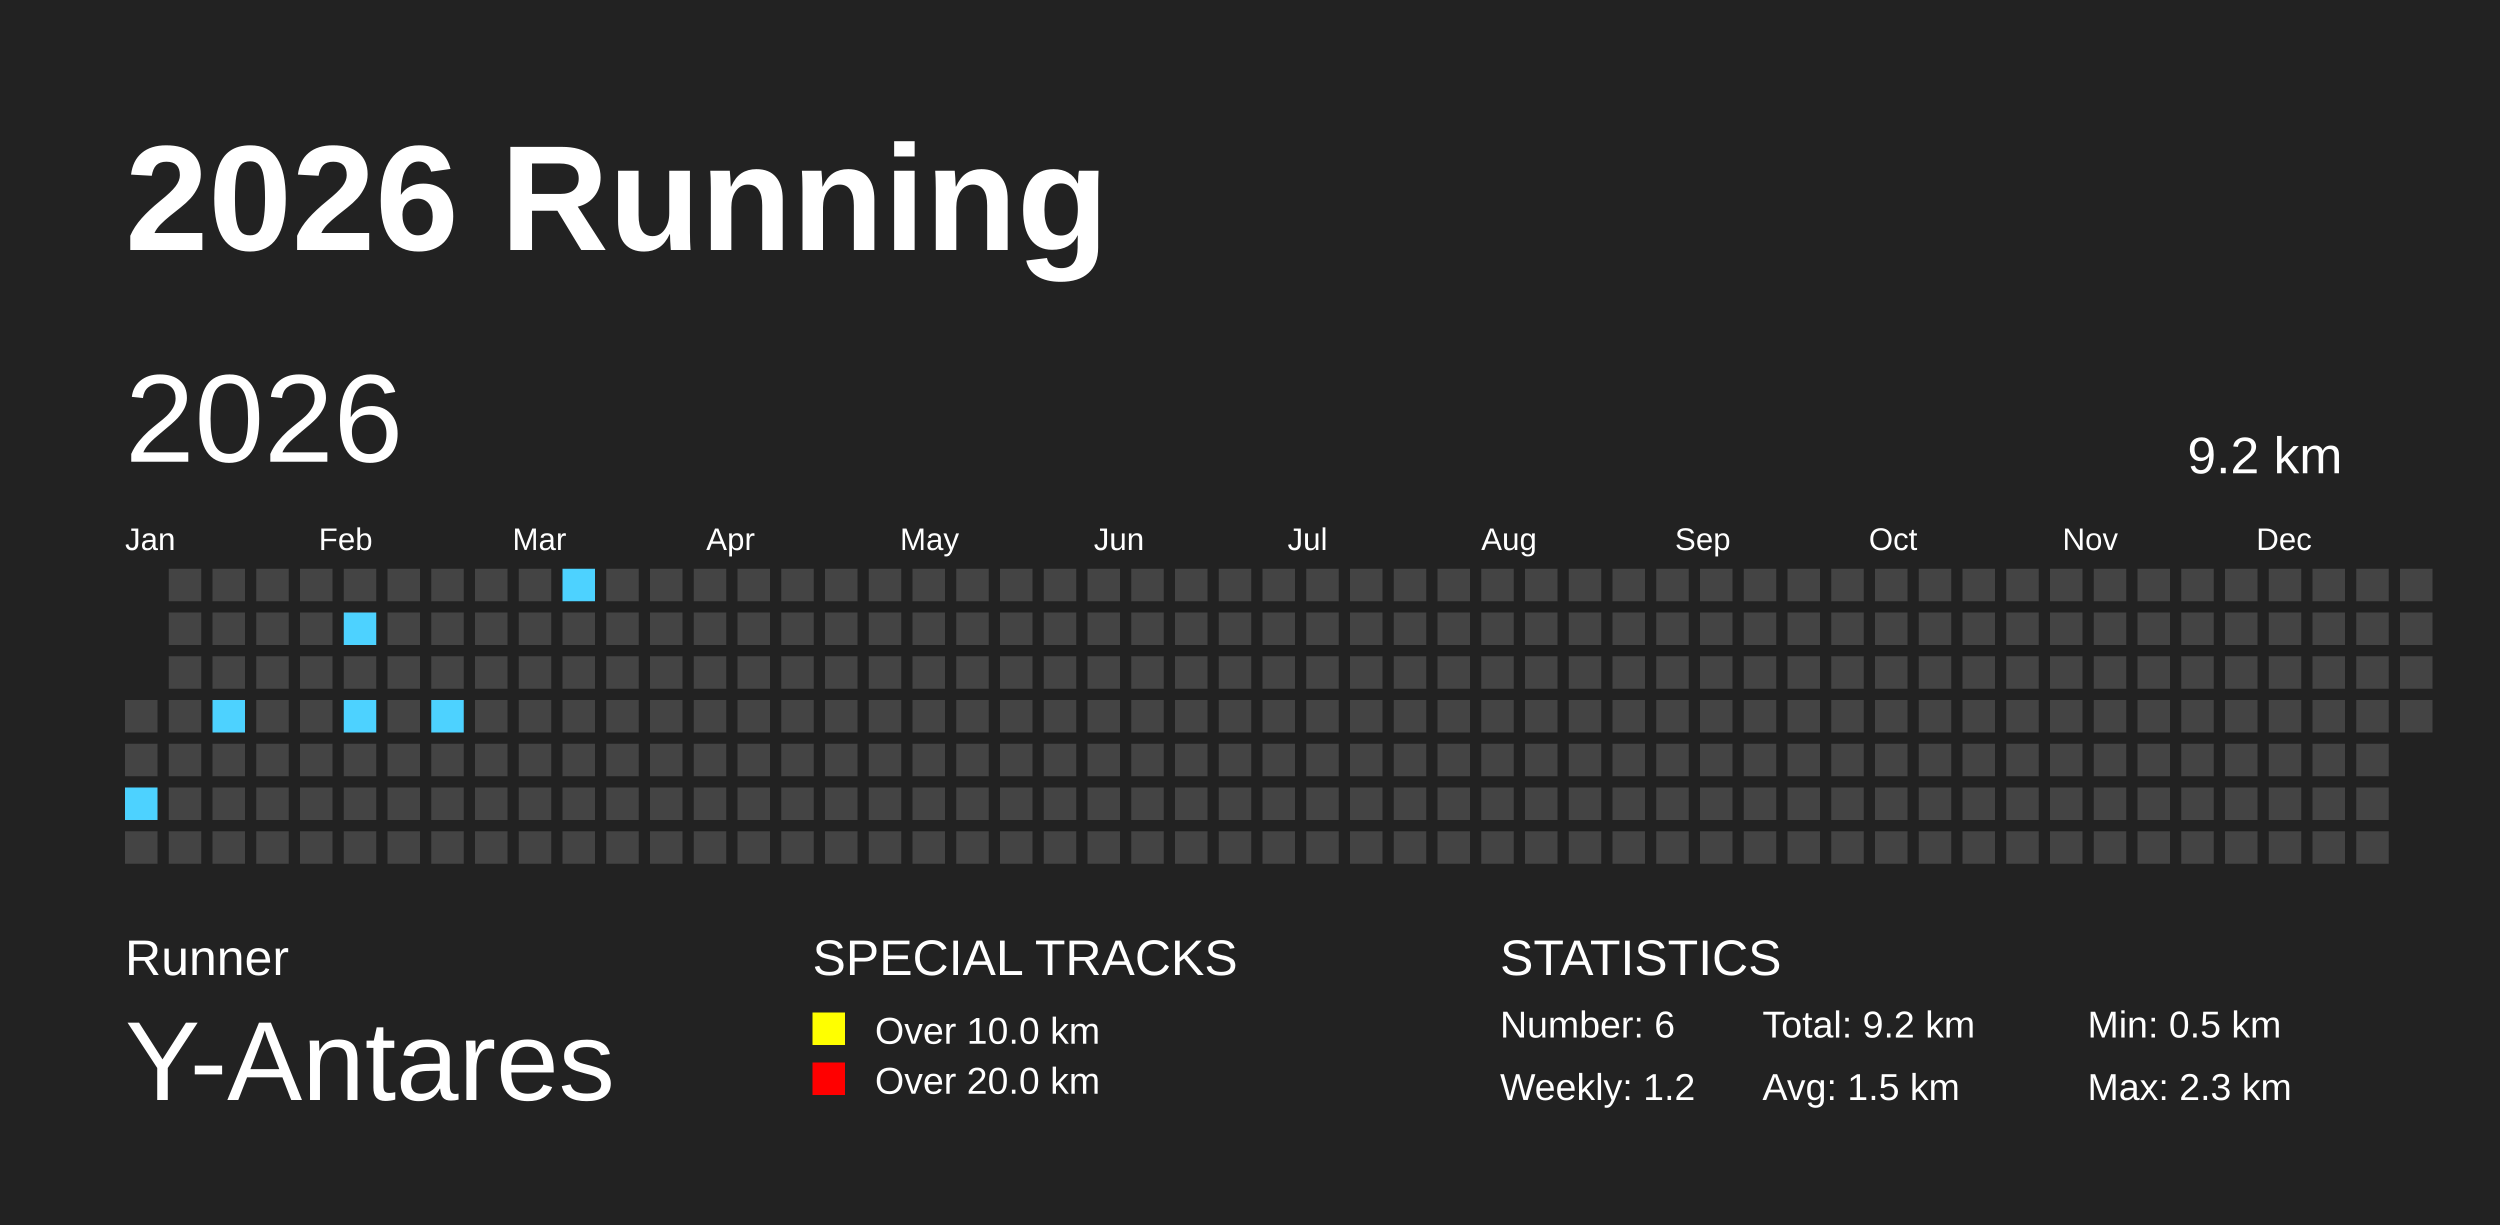
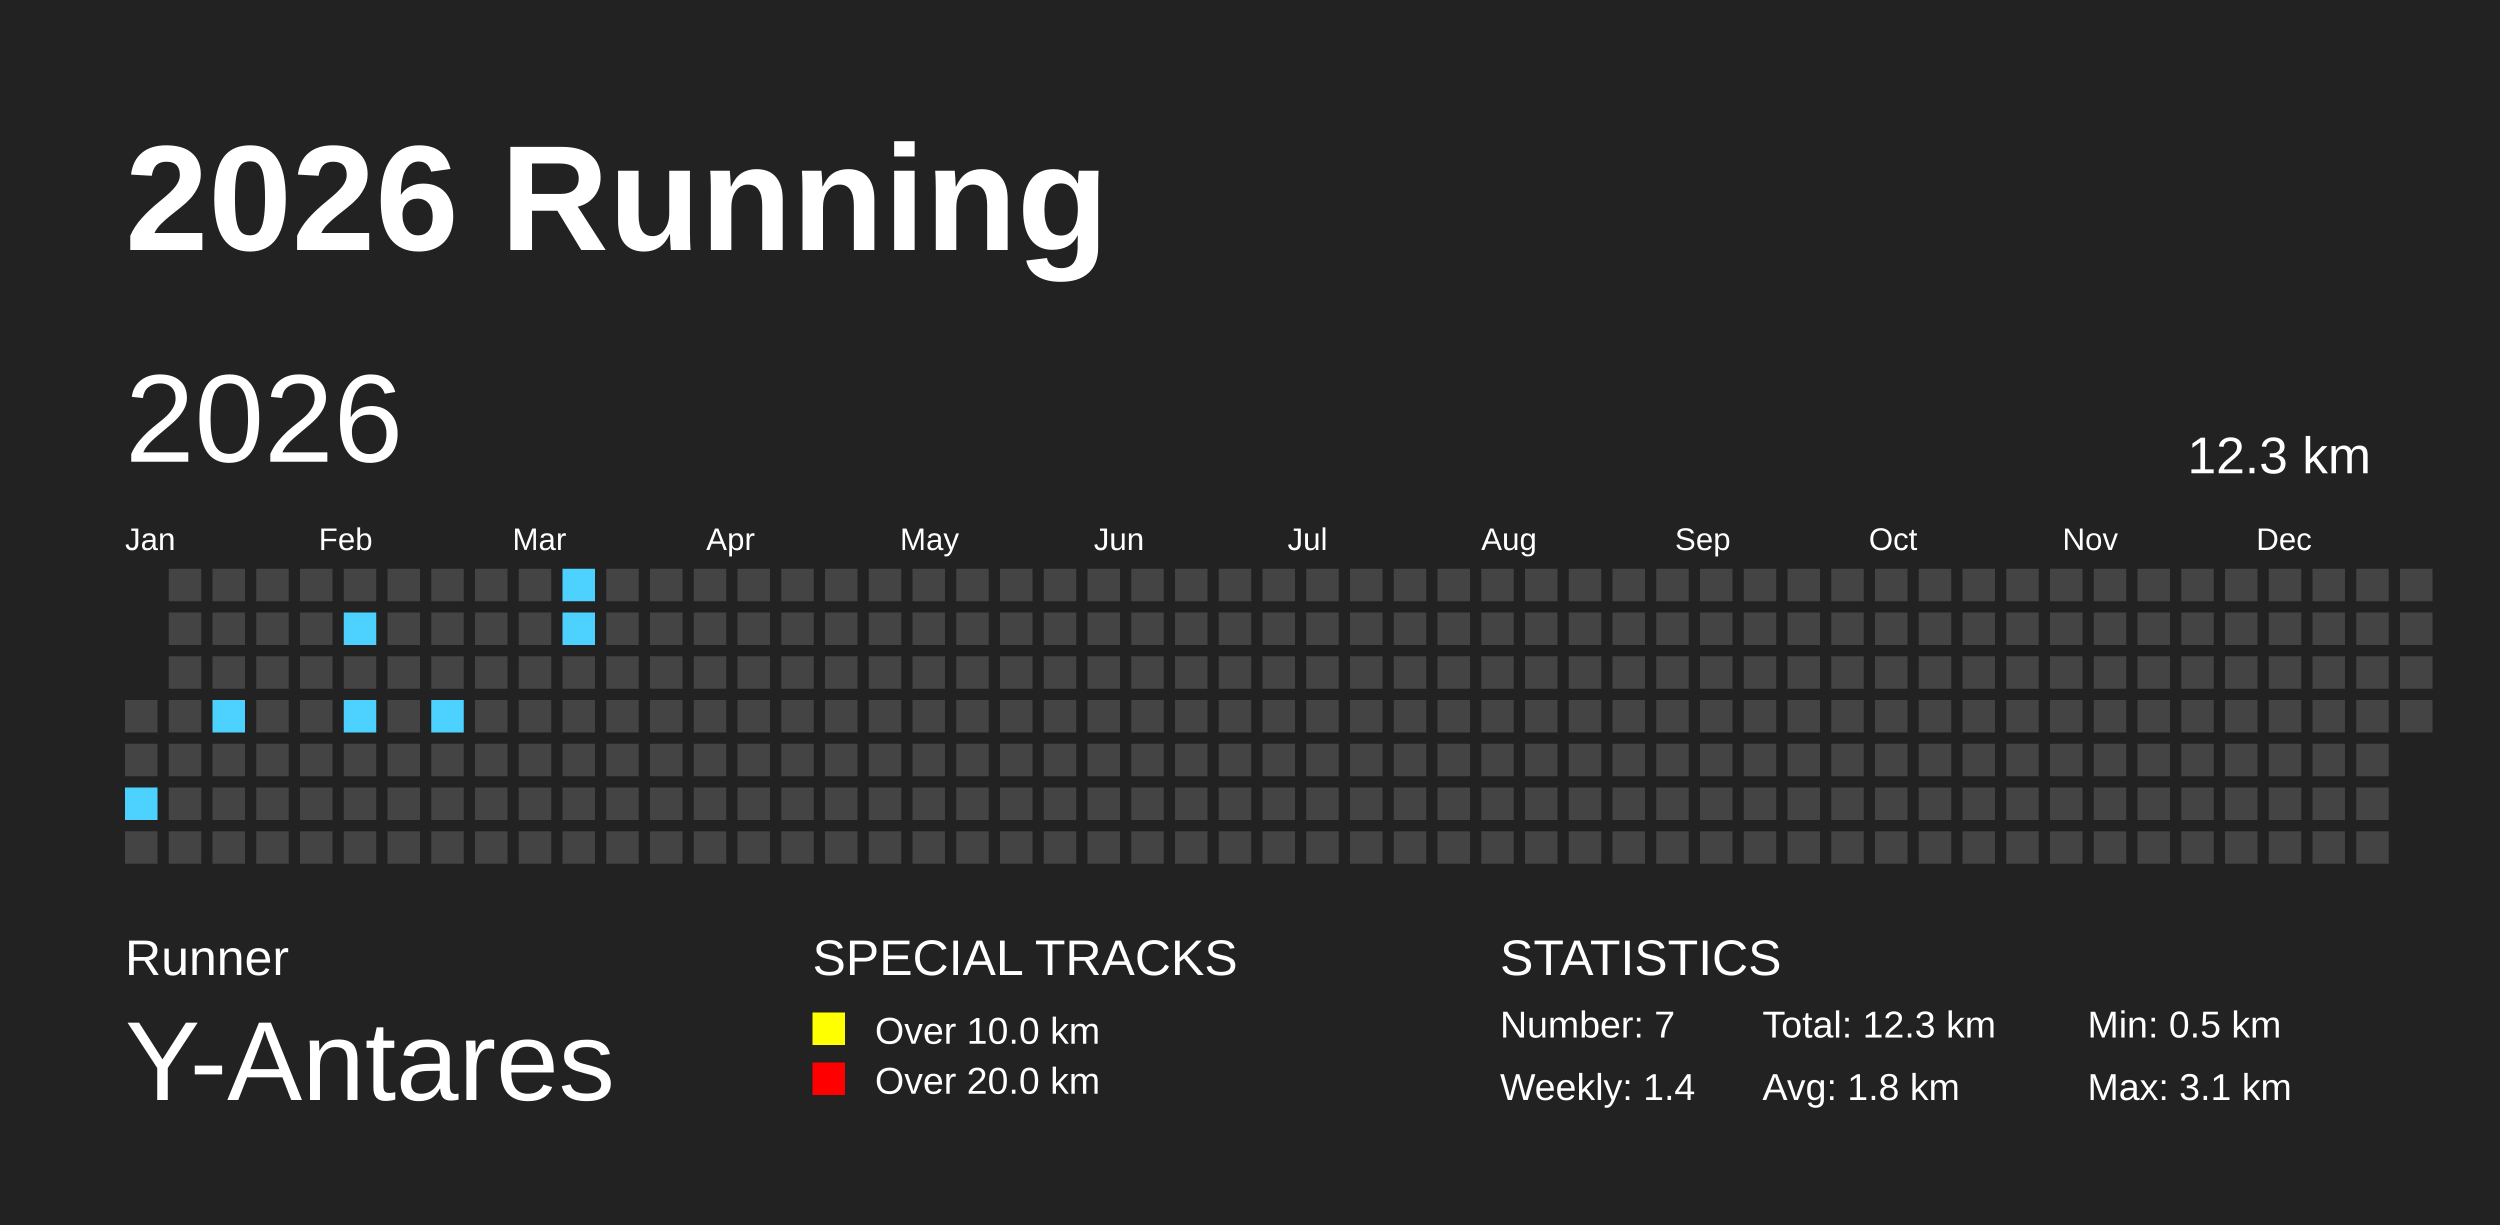
<svg xmlns="http://www.w3.org/2000/svg" baseProfile="full" height="98mm" version="1.1" viewBox="0,0,200,98" width="200mm">
  <defs />
  <rect fill="#222222" height="98" width="200" x="0" y="0" />
  <text fill="#FFFFFF" style="font-size:12px; font-family:Arial; font-weight:bold;" x="10" y="20">2026 Running</text>
  <text fill="#FFFFFF" style="font-size:4px; font-family:Arial" x="10" y="78">Runner</text>
  <text fill="#FFFFFF" style="font-size:9px; font-family:Arial" x="10" y="88">Y-Antares</text>
  <text fill="#FFFFFF" style="font-size:4px; font-family:Arial" x="65" y="78">SPECIAL TRACKS</text>
  <rect fill="yellow" height="2.6" width="2.6" x="65" y="81" />
  <text fill="#FFFFFF" style="font-size:3px; font-family:Arial" x="70" y="83.5">Over 10.0 km</text>
  <rect fill="red" height="2.6" width="2.6" x="65" y="85" />
  <text fill="#FFFFFF" style="font-size:3px; font-family:Arial" x="70" y="87.5">Over 20.0 km</text>
  <text fill="#FFFFFF" style="font-size:4px; font-family:Arial" x="120" y="78">STATISTICS</text>
-   <text fill="#FFFFFF" style="font-size:3px; font-family:Arial" x="120" y="83">Number: 6</text>
-   <text fill="#FFFFFF" style="font-size:3px; font-family:Arial" x="120" y="88">Weekly: 1.2</text>
-   <text fill="#FFFFFF" style="font-size:3px; font-family:Arial" x="141" y="83">Total: 9.2 km</text>
-   <text fill="#FFFFFF" style="font-size:3px; font-family:Arial" x="141" y="88">Avg: 1.5 km</text>
+   <text fill="#FFFFFF" style="font-size:3px; font-family:Arial" x="120" y="83">Number: 7</text>
+   <text fill="#FFFFFF" style="font-size:3px; font-family:Arial" x="120" y="88">Weekly: 1.4</text>
+   <text fill="#FFFFFF" style="font-size:3px; font-family:Arial" x="141" y="83">Total: 12.3 km</text>
+   <text fill="#FFFFFF" style="font-size:3px; font-family:Arial" x="141" y="88">Avg: 1.8 km</text>
  <text fill="#FFFFFF" style="font-size:3px; font-family:Arial" x="167" y="83">Min: 0.5 km</text>
-   <text fill="#FFFFFF" style="font-size:3px; font-family:Arial" x="167" y="88">Max: 2.3 km</text>
+   <text fill="#FFFFFF" style="font-size:3px; font-family:Arial" x="167" y="88">Max: 3.1 km</text>
  <text dominant-baseline="hanging" fill="#FFFFFF" style="font-size:10.0px; font-family:Arial;" x="10" y="30">2026</text>
-   <text dominant-baseline="hanging" fill="#FFFFFF" style="font-size:4.125px; font-family:Arial;" x="175" y="35">9.2 km</text>
+   <text dominant-baseline="hanging" fill="#FFFFFF" style="font-size:4.125px; font-family:Arial;" x="175" y="35">12.3 km</text>
  <text fill="#FFFFFF" style="font-size:2.5px; font-family:Arial" x="10.0" y="44">Jan</text>
  <text fill="#FFFFFF" style="font-size:2.5px; font-family:Arial" x="25.5" y="44">Feb</text>
  <text fill="#FFFFFF" style="font-size:2.5px; font-family:Arial" x="41.0" y="44">Mar</text>
  <text fill="#FFFFFF" style="font-size:2.5px; font-family:Arial" x="56.5" y="44">Apr</text>
  <text fill="#FFFFFF" style="font-size:2.5px; font-family:Arial" x="72.0" y="44">May</text>
  <text fill="#FFFFFF" style="font-size:2.5px; font-family:Arial" x="87.5" y="44">Jun</text>
  <text fill="#FFFFFF" style="font-size:2.5px; font-family:Arial" x="103.0" y="44">Jul</text>
  <text fill="#FFFFFF" style="font-size:2.5px; font-family:Arial" x="118.5" y="44">Aug</text>
  <text fill="#FFFFFF" style="font-size:2.5px; font-family:Arial" x="134.0" y="44">Sep</text>
  <text fill="#FFFFFF" style="font-size:2.5px; font-family:Arial" x="149.5" y="44">Oct</text>
  <text fill="#FFFFFF" style="font-size:2.5px; font-family:Arial" x="165.0" y="44">Nov</text>
  <text fill="#FFFFFF" style="font-size:2.5px; font-family:Arial" x="180.5" y="44">Dec</text>
  <rect fill="#444444" height="2.6" width="2.6" x="10.0" y="56.0" />
  <rect fill="#444444" height="2.6" width="2.6" x="10.0" y="59.5" />
  <rect fill="#4DD2FF" height="2.6" width="2.6" x="10.0" y="63.0" />
  <rect fill="#444444" height="2.6" width="2.6" x="10.0" y="66.5" />
  <rect fill="#444444" height="2.6" width="2.6" x="13.5" y="45.5" />
  <rect fill="#444444" height="2.6" width="2.6" x="13.5" y="49.0" />
  <rect fill="#444444" height="2.6" width="2.6" x="13.5" y="52.5" />
  <rect fill="#444444" height="2.6" width="2.6" x="13.5" y="56.0" />
  <rect fill="#444444" height="2.6" width="2.6" x="13.5" y="59.5" />
  <rect fill="#444444" height="2.6" width="2.6" x="13.5" y="63.0" />
  <rect fill="#444444" height="2.6" width="2.6" x="13.5" y="66.5" />
  <rect fill="#444444" height="2.6" width="2.6" x="17.0" y="45.5" />
  <rect fill="#444444" height="2.6" width="2.6" x="17.0" y="49.0" />
  <rect fill="#444444" height="2.6" width="2.6" x="17.0" y="52.5" />
  <rect fill="#4DD2FF" height="2.6" width="2.6" x="17.0" y="56.0" />
  <rect fill="#444444" height="2.6" width="2.6" x="17.0" y="59.5" />
  <rect fill="#444444" height="2.6" width="2.6" x="17.0" y="63.0" />
  <rect fill="#444444" height="2.6" width="2.6" x="17.0" y="66.5" />
  <rect fill="#444444" height="2.6" width="2.6" x="20.5" y="45.5" />
  <rect fill="#444444" height="2.6" width="2.6" x="20.5" y="49.0" />
  <rect fill="#444444" height="2.6" width="2.6" x="20.5" y="52.5" />
  <rect fill="#444444" height="2.6" width="2.6" x="20.5" y="56.0" />
  <rect fill="#444444" height="2.6" width="2.6" x="20.5" y="59.5" />
  <rect fill="#444444" height="2.6" width="2.6" x="20.5" y="63.0" />
  <rect fill="#444444" height="2.6" width="2.6" x="20.5" y="66.5" />
  <rect fill="#444444" height="2.6" width="2.6" x="24.0" y="45.5" />
  <rect fill="#444444" height="2.6" width="2.6" x="24.0" y="49.0" />
  <rect fill="#444444" height="2.6" width="2.6" x="24.0" y="52.5" />
  <rect fill="#444444" height="2.6" width="2.6" x="24.0" y="56.0" />
  <rect fill="#444444" height="2.6" width="2.6" x="24.0" y="59.5" />
  <rect fill="#444444" height="2.6" width="2.6" x="24.0" y="63.0" />
  <rect fill="#444444" height="2.6" width="2.6" x="24.0" y="66.5" />
  <rect fill="#444444" height="2.6" width="2.6" x="27.5" y="45.5" />
  <rect fill="#4DD2FF" height="2.6" width="2.6" x="27.5" y="49.0" />
  <rect fill="#444444" height="2.6" width="2.6" x="27.5" y="52.5" />
  <rect fill="#4DD2FF" height="2.6" width="2.6" x="27.5" y="56.0" />
  <rect fill="#444444" height="2.6" width="2.6" x="27.5" y="59.5" />
  <rect fill="#444444" height="2.6" width="2.6" x="27.5" y="63.0" />
  <rect fill="#444444" height="2.6" width="2.6" x="27.5" y="66.5" />
  <rect fill="#444444" height="2.6" width="2.6" x="31.0" y="45.5" />
  <rect fill="#444444" height="2.6" width="2.6" x="31.0" y="49.0" />
  <rect fill="#444444" height="2.6" width="2.6" x="31.0" y="52.5" />
  <rect fill="#444444" height="2.6" width="2.6" x="31.0" y="56.0" />
  <rect fill="#444444" height="2.6" width="2.6" x="31.0" y="59.5" />
  <rect fill="#444444" height="2.6" width="2.6" x="31.0" y="63.0" />
  <rect fill="#444444" height="2.6" width="2.6" x="31.0" y="66.5" />
  <rect fill="#444444" height="2.6" width="2.6" x="34.5" y="45.5" />
  <rect fill="#444444" height="2.6" width="2.6" x="34.5" y="49.0" />
  <rect fill="#444444" height="2.6" width="2.6" x="34.5" y="52.5" />
  <rect fill="#4DD2FF" height="2.6" width="2.6" x="34.5" y="56.0" />
  <rect fill="#444444" height="2.6" width="2.6" x="34.5" y="59.5" />
  <rect fill="#444444" height="2.6" width="2.6" x="34.5" y="63.0" />
  <rect fill="#444444" height="2.6" width="2.6" x="34.5" y="66.5" />
  <rect fill="#444444" height="2.6" width="2.6" x="38.0" y="45.5" />
  <rect fill="#444444" height="2.6" width="2.6" x="38.0" y="49.0" />
  <rect fill="#444444" height="2.6" width="2.6" x="38.0" y="52.5" />
  <rect fill="#444444" height="2.6" width="2.6" x="38.0" y="56.0" />
  <rect fill="#444444" height="2.6" width="2.6" x="38.0" y="59.5" />
  <rect fill="#444444" height="2.6" width="2.6" x="38.0" y="63.0" />
  <rect fill="#444444" height="2.6" width="2.6" x="38.0" y="66.5" />
  <rect fill="#444444" height="2.6" width="2.6" x="41.5" y="45.5" />
  <rect fill="#444444" height="2.6" width="2.6" x="41.5" y="49.0" />
  <rect fill="#444444" height="2.6" width="2.6" x="41.5" y="52.5" />
  <rect fill="#444444" height="2.6" width="2.6" x="41.5" y="56.0" />
  <rect fill="#444444" height="2.6" width="2.6" x="41.5" y="59.5" />
  <rect fill="#444444" height="2.6" width="2.6" x="41.5" y="63.0" />
  <rect fill="#444444" height="2.6" width="2.6" x="41.5" y="66.5" />
  <rect fill="#4DD2FF" height="2.6" width="2.6" x="45.0" y="45.5" />
-   <rect fill="#444444" height="2.6" width="2.6" x="45.0" y="49.0" />
+   <rect fill="#4DD2FF" height="2.6" width="2.6" x="45.0" y="49.0" />
  <rect fill="#444444" height="2.6" width="2.6" x="45.0" y="52.5" />
  <rect fill="#444444" height="2.6" width="2.6" x="45.0" y="56.0" />
  <rect fill="#444444" height="2.6" width="2.6" x="45.0" y="59.5" />
  <rect fill="#444444" height="2.6" width="2.6" x="45.0" y="63.0" />
  <rect fill="#444444" height="2.6" width="2.6" x="45.0" y="66.5" />
  <rect fill="#444444" height="2.6" width="2.6" x="48.5" y="45.5" />
  <rect fill="#444444" height="2.6" width="2.6" x="48.5" y="49.0" />
  <rect fill="#444444" height="2.6" width="2.6" x="48.5" y="52.5" />
  <rect fill="#444444" height="2.6" width="2.6" x="48.5" y="56.0" />
  <rect fill="#444444" height="2.6" width="2.6" x="48.5" y="59.5" />
  <rect fill="#444444" height="2.6" width="2.6" x="48.5" y="63.0" />
  <rect fill="#444444" height="2.6" width="2.6" x="48.5" y="66.5" />
  <rect fill="#444444" height="2.6" width="2.6" x="52.0" y="45.5" />
  <rect fill="#444444" height="2.6" width="2.6" x="52.0" y="49.0" />
  <rect fill="#444444" height="2.6" width="2.6" x="52.0" y="52.5" />
  <rect fill="#444444" height="2.6" width="2.6" x="52.0" y="56.0" />
  <rect fill="#444444" height="2.6" width="2.6" x="52.0" y="59.5" />
  <rect fill="#444444" height="2.6" width="2.6" x="52.0" y="63.0" />
  <rect fill="#444444" height="2.6" width="2.6" x="52.0" y="66.5" />
  <rect fill="#444444" height="2.6" width="2.6" x="55.5" y="45.5" />
  <rect fill="#444444" height="2.6" width="2.6" x="55.5" y="49.0" />
  <rect fill="#444444" height="2.6" width="2.6" x="55.5" y="52.5" />
  <rect fill="#444444" height="2.6" width="2.6" x="55.5" y="56.0" />
  <rect fill="#444444" height="2.6" width="2.6" x="55.5" y="59.5" />
  <rect fill="#444444" height="2.6" width="2.6" x="55.5" y="63.0" />
  <rect fill="#444444" height="2.6" width="2.6" x="55.5" y="66.5" />
  <rect fill="#444444" height="2.6" width="2.6" x="59.0" y="45.5" />
  <rect fill="#444444" height="2.6" width="2.6" x="59.0" y="49.0" />
  <rect fill="#444444" height="2.6" width="2.6" x="59.0" y="52.5" />
  <rect fill="#444444" height="2.6" width="2.6" x="59.0" y="56.0" />
  <rect fill="#444444" height="2.6" width="2.6" x="59.0" y="59.5" />
  <rect fill="#444444" height="2.6" width="2.6" x="59.0" y="63.0" />
  <rect fill="#444444" height="2.6" width="2.6" x="59.0" y="66.5" />
  <rect fill="#444444" height="2.6" width="2.6" x="62.5" y="45.5" />
  <rect fill="#444444" height="2.6" width="2.6" x="62.5" y="49.0" />
  <rect fill="#444444" height="2.6" width="2.6" x="62.5" y="52.5" />
  <rect fill="#444444" height="2.6" width="2.6" x="62.5" y="56.0" />
  <rect fill="#444444" height="2.6" width="2.6" x="62.5" y="59.5" />
  <rect fill="#444444" height="2.6" width="2.6" x="62.5" y="63.0" />
  <rect fill="#444444" height="2.6" width="2.6" x="62.5" y="66.5" />
  <rect fill="#444444" height="2.6" width="2.6" x="66.0" y="45.5" />
  <rect fill="#444444" height="2.6" width="2.6" x="66.0" y="49.0" />
  <rect fill="#444444" height="2.6" width="2.6" x="66.0" y="52.5" />
  <rect fill="#444444" height="2.6" width="2.6" x="66.0" y="56.0" />
  <rect fill="#444444" height="2.6" width="2.6" x="66.0" y="59.5" />
  <rect fill="#444444" height="2.6" width="2.6" x="66.0" y="63.0" />
  <rect fill="#444444" height="2.6" width="2.6" x="66.0" y="66.5" />
  <rect fill="#444444" height="2.6" width="2.6" x="69.5" y="45.5" />
  <rect fill="#444444" height="2.6" width="2.6" x="69.5" y="49.0" />
  <rect fill="#444444" height="2.6" width="2.6" x="69.5" y="52.5" />
  <rect fill="#444444" height="2.6" width="2.6" x="69.5" y="56.0" />
  <rect fill="#444444" height="2.6" width="2.6" x="69.5" y="59.5" />
  <rect fill="#444444" height="2.6" width="2.6" x="69.5" y="63.0" />
  <rect fill="#444444" height="2.6" width="2.6" x="69.5" y="66.5" />
  <rect fill="#444444" height="2.6" width="2.6" x="73.0" y="45.5" />
  <rect fill="#444444" height="2.6" width="2.6" x="73.0" y="49.0" />
  <rect fill="#444444" height="2.6" width="2.6" x="73.0" y="52.5" />
  <rect fill="#444444" height="2.6" width="2.6" x="73.0" y="56.0" />
  <rect fill="#444444" height="2.6" width="2.6" x="73.0" y="59.5" />
  <rect fill="#444444" height="2.6" width="2.6" x="73.0" y="63.0" />
  <rect fill="#444444" height="2.6" width="2.6" x="73.0" y="66.5" />
  <rect fill="#444444" height="2.6" width="2.6" x="76.5" y="45.5" />
  <rect fill="#444444" height="2.6" width="2.6" x="76.5" y="49.0" />
  <rect fill="#444444" height="2.6" width="2.6" x="76.5" y="52.5" />
  <rect fill="#444444" height="2.6" width="2.6" x="76.5" y="56.0" />
  <rect fill="#444444" height="2.6" width="2.6" x="76.5" y="59.5" />
  <rect fill="#444444" height="2.6" width="2.6" x="76.5" y="63.0" />
  <rect fill="#444444" height="2.6" width="2.6" x="76.5" y="66.5" />
  <rect fill="#444444" height="2.6" width="2.6" x="80.0" y="45.5" />
  <rect fill="#444444" height="2.6" width="2.6" x="80.0" y="49.0" />
  <rect fill="#444444" height="2.6" width="2.6" x="80.0" y="52.5" />
  <rect fill="#444444" height="2.6" width="2.6" x="80.0" y="56.0" />
  <rect fill="#444444" height="2.6" width="2.6" x="80.0" y="59.5" />
  <rect fill="#444444" height="2.6" width="2.6" x="80.0" y="63.0" />
  <rect fill="#444444" height="2.6" width="2.6" x="80.0" y="66.5" />
  <rect fill="#444444" height="2.6" width="2.6" x="83.5" y="45.5" />
  <rect fill="#444444" height="2.6" width="2.6" x="83.5" y="49.0" />
  <rect fill="#444444" height="2.6" width="2.6" x="83.5" y="52.5" />
  <rect fill="#444444" height="2.6" width="2.6" x="83.5" y="56.0" />
  <rect fill="#444444" height="2.6" width="2.6" x="83.5" y="59.5" />
  <rect fill="#444444" height="2.6" width="2.6" x="83.5" y="63.0" />
  <rect fill="#444444" height="2.6" width="2.6" x="83.5" y="66.5" />
  <rect fill="#444444" height="2.6" width="2.6" x="87.0" y="45.5" />
  <rect fill="#444444" height="2.6" width="2.6" x="87.0" y="49.0" />
  <rect fill="#444444" height="2.6" width="2.6" x="87.0" y="52.5" />
  <rect fill="#444444" height="2.6" width="2.6" x="87.0" y="56.0" />
  <rect fill="#444444" height="2.6" width="2.6" x="87.0" y="59.5" />
  <rect fill="#444444" height="2.6" width="2.6" x="87.0" y="63.0" />
  <rect fill="#444444" height="2.6" width="2.6" x="87.0" y="66.5" />
  <rect fill="#444444" height="2.6" width="2.6" x="90.5" y="45.5" />
  <rect fill="#444444" height="2.6" width="2.6" x="90.5" y="49.0" />
  <rect fill="#444444" height="2.6" width="2.6" x="90.5" y="52.5" />
  <rect fill="#444444" height="2.6" width="2.6" x="90.5" y="56.0" />
  <rect fill="#444444" height="2.6" width="2.6" x="90.5" y="59.5" />
  <rect fill="#444444" height="2.6" width="2.6" x="90.5" y="63.0" />
  <rect fill="#444444" height="2.6" width="2.6" x="90.5" y="66.5" />
  <rect fill="#444444" height="2.6" width="2.6" x="94.0" y="45.5" />
  <rect fill="#444444" height="2.6" width="2.6" x="94.0" y="49.0" />
  <rect fill="#444444" height="2.6" width="2.6" x="94.0" y="52.5" />
  <rect fill="#444444" height="2.6" width="2.6" x="94.0" y="56.0" />
  <rect fill="#444444" height="2.6" width="2.6" x="94.0" y="59.5" />
  <rect fill="#444444" height="2.6" width="2.6" x="94.0" y="63.0" />
  <rect fill="#444444" height="2.6" width="2.6" x="94.0" y="66.5" />
  <rect fill="#444444" height="2.6" width="2.6" x="97.5" y="45.5" />
  <rect fill="#444444" height="2.6" width="2.6" x="97.5" y="49.0" />
  <rect fill="#444444" height="2.6" width="2.6" x="97.5" y="52.5" />
  <rect fill="#444444" height="2.6" width="2.6" x="97.5" y="56.0" />
  <rect fill="#444444" height="2.6" width="2.6" x="97.5" y="59.5" />
  <rect fill="#444444" height="2.6" width="2.6" x="97.5" y="63.0" />
  <rect fill="#444444" height="2.6" width="2.6" x="97.5" y="66.5" />
  <rect fill="#444444" height="2.6" width="2.6" x="101.0" y="45.5" />
  <rect fill="#444444" height="2.6" width="2.6" x="101.0" y="49.0" />
  <rect fill="#444444" height="2.6" width="2.6" x="101.0" y="52.5" />
  <rect fill="#444444" height="2.6" width="2.6" x="101.0" y="56.0" />
  <rect fill="#444444" height="2.6" width="2.6" x="101.0" y="59.5" />
  <rect fill="#444444" height="2.6" width="2.6" x="101.0" y="63.0" />
  <rect fill="#444444" height="2.6" width="2.6" x="101.0" y="66.5" />
  <rect fill="#444444" height="2.6" width="2.6" x="104.5" y="45.5" />
  <rect fill="#444444" height="2.6" width="2.6" x="104.5" y="49.0" />
  <rect fill="#444444" height="2.6" width="2.6" x="104.5" y="52.5" />
  <rect fill="#444444" height="2.6" width="2.6" x="104.5" y="56.0" />
  <rect fill="#444444" height="2.6" width="2.6" x="104.5" y="59.5" />
  <rect fill="#444444" height="2.6" width="2.6" x="104.5" y="63.0" />
  <rect fill="#444444" height="2.6" width="2.6" x="104.5" y="66.5" />
  <rect fill="#444444" height="2.6" width="2.6" x="108.0" y="45.5" />
  <rect fill="#444444" height="2.6" width="2.6" x="108.0" y="49.0" />
  <rect fill="#444444" height="2.6" width="2.6" x="108.0" y="52.5" />
  <rect fill="#444444" height="2.6" width="2.6" x="108.0" y="56.0" />
  <rect fill="#444444" height="2.6" width="2.6" x="108.0" y="59.5" />
  <rect fill="#444444" height="2.6" width="2.6" x="108.0" y="63.0" />
  <rect fill="#444444" height="2.6" width="2.6" x="108.0" y="66.5" />
  <rect fill="#444444" height="2.6" width="2.6" x="111.5" y="45.5" />
  <rect fill="#444444" height="2.6" width="2.6" x="111.5" y="49.0" />
  <rect fill="#444444" height="2.6" width="2.6" x="111.5" y="52.5" />
  <rect fill="#444444" height="2.6" width="2.6" x="111.5" y="56.0" />
  <rect fill="#444444" height="2.6" width="2.6" x="111.5" y="59.5" />
  <rect fill="#444444" height="2.6" width="2.6" x="111.5" y="63.0" />
  <rect fill="#444444" height="2.6" width="2.6" x="111.5" y="66.5" />
  <rect fill="#444444" height="2.6" width="2.6" x="115.0" y="45.5" />
  <rect fill="#444444" height="2.6" width="2.6" x="115.0" y="49.0" />
  <rect fill="#444444" height="2.6" width="2.6" x="115.0" y="52.5" />
  <rect fill="#444444" height="2.6" width="2.6" x="115.0" y="56.0" />
  <rect fill="#444444" height="2.6" width="2.6" x="115.0" y="59.5" />
  <rect fill="#444444" height="2.6" width="2.6" x="115.0" y="63.0" />
  <rect fill="#444444" height="2.6" width="2.6" x="115.0" y="66.5" />
  <rect fill="#444444" height="2.6" width="2.6" x="118.5" y="45.5" />
  <rect fill="#444444" height="2.6" width="2.6" x="118.5" y="49.0" />
  <rect fill="#444444" height="2.6" width="2.6" x="118.5" y="52.5" />
  <rect fill="#444444" height="2.6" width="2.6" x="118.5" y="56.0" />
  <rect fill="#444444" height="2.6" width="2.6" x="118.5" y="59.5" />
  <rect fill="#444444" height="2.6" width="2.6" x="118.5" y="63.0" />
  <rect fill="#444444" height="2.6" width="2.6" x="118.5" y="66.5" />
  <rect fill="#444444" height="2.6" width="2.6" x="122.0" y="45.5" />
  <rect fill="#444444" height="2.6" width="2.6" x="122.0" y="49.0" />
  <rect fill="#444444" height="2.6" width="2.6" x="122.0" y="52.5" />
  <rect fill="#444444" height="2.6" width="2.6" x="122.0" y="56.0" />
  <rect fill="#444444" height="2.6" width="2.6" x="122.0" y="59.5" />
  <rect fill="#444444" height="2.6" width="2.6" x="122.0" y="63.0" />
  <rect fill="#444444" height="2.6" width="2.6" x="122.0" y="66.5" />
  <rect fill="#444444" height="2.6" width="2.6" x="125.5" y="45.5" />
  <rect fill="#444444" height="2.6" width="2.6" x="125.5" y="49.0" />
  <rect fill="#444444" height="2.6" width="2.6" x="125.5" y="52.5" />
  <rect fill="#444444" height="2.6" width="2.6" x="125.5" y="56.0" />
  <rect fill="#444444" height="2.6" width="2.6" x="125.5" y="59.5" />
  <rect fill="#444444" height="2.6" width="2.6" x="125.5" y="63.0" />
  <rect fill="#444444" height="2.6" width="2.6" x="125.5" y="66.5" />
  <rect fill="#444444" height="2.6" width="2.6" x="129.0" y="45.5" />
  <rect fill="#444444" height="2.6" width="2.6" x="129.0" y="49.0" />
  <rect fill="#444444" height="2.6" width="2.6" x="129.0" y="52.5" />
  <rect fill="#444444" height="2.6" width="2.6" x="129.0" y="56.0" />
  <rect fill="#444444" height="2.6" width="2.6" x="129.0" y="59.5" />
  <rect fill="#444444" height="2.6" width="2.6" x="129.0" y="63.0" />
  <rect fill="#444444" height="2.6" width="2.6" x="129.0" y="66.5" />
  <rect fill="#444444" height="2.6" width="2.6" x="132.5" y="45.5" />
  <rect fill="#444444" height="2.6" width="2.6" x="132.5" y="49.0" />
  <rect fill="#444444" height="2.6" width="2.6" x="132.5" y="52.5" />
  <rect fill="#444444" height="2.6" width="2.6" x="132.5" y="56.0" />
  <rect fill="#444444" height="2.6" width="2.6" x="132.5" y="59.5" />
  <rect fill="#444444" height="2.6" width="2.6" x="132.5" y="63.0" />
  <rect fill="#444444" height="2.6" width="2.6" x="132.5" y="66.5" />
  <rect fill="#444444" height="2.6" width="2.6" x="136.0" y="45.5" />
  <rect fill="#444444" height="2.6" width="2.6" x="136.0" y="49.0" />
  <rect fill="#444444" height="2.6" width="2.6" x="136.0" y="52.5" />
  <rect fill="#444444" height="2.6" width="2.6" x="136.0" y="56.0" />
  <rect fill="#444444" height="2.6" width="2.6" x="136.0" y="59.5" />
  <rect fill="#444444" height="2.6" width="2.6" x="136.0" y="63.0" />
  <rect fill="#444444" height="2.6" width="2.6" x="136.0" y="66.5" />
  <rect fill="#444444" height="2.6" width="2.6" x="139.5" y="45.5" />
  <rect fill="#444444" height="2.6" width="2.6" x="139.5" y="49.0" />
  <rect fill="#444444" height="2.6" width="2.6" x="139.5" y="52.5" />
  <rect fill="#444444" height="2.6" width="2.6" x="139.5" y="56.0" />
  <rect fill="#444444" height="2.6" width="2.6" x="139.5" y="59.5" />
  <rect fill="#444444" height="2.6" width="2.6" x="139.5" y="63.0" />
  <rect fill="#444444" height="2.6" width="2.6" x="139.5" y="66.5" />
  <rect fill="#444444" height="2.6" width="2.6" x="143.0" y="45.5" />
  <rect fill="#444444" height="2.6" width="2.6" x="143.0" y="49.0" />
  <rect fill="#444444" height="2.6" width="2.6" x="143.0" y="52.5" />
  <rect fill="#444444" height="2.6" width="2.6" x="143.0" y="56.0" />
  <rect fill="#444444" height="2.6" width="2.6" x="143.0" y="59.5" />
  <rect fill="#444444" height="2.6" width="2.6" x="143.0" y="63.0" />
  <rect fill="#444444" height="2.6" width="2.6" x="143.0" y="66.5" />
  <rect fill="#444444" height="2.6" width="2.6" x="146.5" y="45.5" />
  <rect fill="#444444" height="2.6" width="2.6" x="146.5" y="49.0" />
  <rect fill="#444444" height="2.6" width="2.6" x="146.5" y="52.5" />
  <rect fill="#444444" height="2.6" width="2.6" x="146.5" y="56.0" />
  <rect fill="#444444" height="2.6" width="2.6" x="146.5" y="59.5" />
  <rect fill="#444444" height="2.6" width="2.6" x="146.5" y="63.0" />
  <rect fill="#444444" height="2.6" width="2.6" x="146.5" y="66.5" />
  <rect fill="#444444" height="2.6" width="2.6" x="150.0" y="45.5" />
  <rect fill="#444444" height="2.6" width="2.6" x="150.0" y="49.0" />
  <rect fill="#444444" height="2.6" width="2.6" x="150.0" y="52.5" />
  <rect fill="#444444" height="2.6" width="2.6" x="150.0" y="56.0" />
  <rect fill="#444444" height="2.6" width="2.6" x="150.0" y="59.5" />
  <rect fill="#444444" height="2.6" width="2.6" x="150.0" y="63.0" />
  <rect fill="#444444" height="2.6" width="2.6" x="150.0" y="66.5" />
  <rect fill="#444444" height="2.6" width="2.6" x="153.5" y="45.5" />
  <rect fill="#444444" height="2.6" width="2.6" x="153.5" y="49.0" />
  <rect fill="#444444" height="2.6" width="2.6" x="153.5" y="52.5" />
  <rect fill="#444444" height="2.6" width="2.6" x="153.5" y="56.0" />
  <rect fill="#444444" height="2.6" width="2.6" x="153.5" y="59.5" />
  <rect fill="#444444" height="2.6" width="2.6" x="153.5" y="63.0" />
  <rect fill="#444444" height="2.6" width="2.6" x="153.5" y="66.5" />
  <rect fill="#444444" height="2.6" width="2.6" x="157.0" y="45.5" />
  <rect fill="#444444" height="2.6" width="2.6" x="157.0" y="49.0" />
  <rect fill="#444444" height="2.6" width="2.6" x="157.0" y="52.5" />
  <rect fill="#444444" height="2.6" width="2.6" x="157.0" y="56.0" />
  <rect fill="#444444" height="2.6" width="2.6" x="157.0" y="59.5" />
  <rect fill="#444444" height="2.6" width="2.6" x="157.0" y="63.0" />
  <rect fill="#444444" height="2.6" width="2.6" x="157.0" y="66.5" />
  <rect fill="#444444" height="2.6" width="2.6" x="160.5" y="45.5" />
  <rect fill="#444444" height="2.6" width="2.6" x="160.5" y="49.0" />
  <rect fill="#444444" height="2.6" width="2.6" x="160.5" y="52.5" />
  <rect fill="#444444" height="2.6" width="2.6" x="160.5" y="56.0" />
  <rect fill="#444444" height="2.6" width="2.6" x="160.5" y="59.5" />
  <rect fill="#444444" height="2.6" width="2.6" x="160.5" y="63.0" />
  <rect fill="#444444" height="2.6" width="2.6" x="160.5" y="66.5" />
  <rect fill="#444444" height="2.6" width="2.6" x="164.0" y="45.5" />
  <rect fill="#444444" height="2.6" width="2.6" x="164.0" y="49.0" />
  <rect fill="#444444" height="2.6" width="2.6" x="164.0" y="52.5" />
  <rect fill="#444444" height="2.6" width="2.6" x="164.0" y="56.0" />
  <rect fill="#444444" height="2.6" width="2.6" x="164.0" y="59.5" />
  <rect fill="#444444" height="2.6" width="2.6" x="164.0" y="63.0" />
  <rect fill="#444444" height="2.6" width="2.6" x="164.0" y="66.5" />
  <rect fill="#444444" height="2.6" width="2.6" x="167.5" y="45.5" />
  <rect fill="#444444" height="2.6" width="2.6" x="167.5" y="49.0" />
  <rect fill="#444444" height="2.6" width="2.6" x="167.5" y="52.5" />
  <rect fill="#444444" height="2.6" width="2.6" x="167.5" y="56.0" />
  <rect fill="#444444" height="2.6" width="2.6" x="167.5" y="59.5" />
  <rect fill="#444444" height="2.6" width="2.6" x="167.5" y="63.0" />
  <rect fill="#444444" height="2.6" width="2.6" x="167.5" y="66.5" />
  <rect fill="#444444" height="2.6" width="2.6" x="171.0" y="45.5" />
  <rect fill="#444444" height="2.6" width="2.6" x="171.0" y="49.0" />
  <rect fill="#444444" height="2.6" width="2.6" x="171.0" y="52.5" />
  <rect fill="#444444" height="2.6" width="2.6" x="171.0" y="56.0" />
  <rect fill="#444444" height="2.6" width="2.6" x="171.0" y="59.5" />
  <rect fill="#444444" height="2.6" width="2.6" x="171.0" y="63.0" />
  <rect fill="#444444" height="2.6" width="2.6" x="171.0" y="66.5" />
  <rect fill="#444444" height="2.6" width="2.6" x="174.5" y="45.5" />
  <rect fill="#444444" height="2.6" width="2.6" x="174.5" y="49.0" />
  <rect fill="#444444" height="2.6" width="2.6" x="174.5" y="52.5" />
  <rect fill="#444444" height="2.6" width="2.6" x="174.5" y="56.0" />
  <rect fill="#444444" height="2.6" width="2.6" x="174.5" y="59.5" />
  <rect fill="#444444" height="2.6" width="2.6" x="174.5" y="63.0" />
  <rect fill="#444444" height="2.6" width="2.6" x="174.5" y="66.5" />
  <rect fill="#444444" height="2.6" width="2.6" x="178.0" y="45.5" />
  <rect fill="#444444" height="2.6" width="2.6" x="178.0" y="49.0" />
  <rect fill="#444444" height="2.6" width="2.6" x="178.0" y="52.5" />
  <rect fill="#444444" height="2.6" width="2.6" x="178.0" y="56.0" />
  <rect fill="#444444" height="2.6" width="2.6" x="178.0" y="59.5" />
  <rect fill="#444444" height="2.6" width="2.6" x="178.0" y="63.0" />
  <rect fill="#444444" height="2.6" width="2.6" x="178.0" y="66.5" />
  <rect fill="#444444" height="2.6" width="2.6" x="181.5" y="45.5" />
  <rect fill="#444444" height="2.6" width="2.6" x="181.5" y="49.0" />
  <rect fill="#444444" height="2.6" width="2.6" x="181.5" y="52.5" />
  <rect fill="#444444" height="2.6" width="2.6" x="181.5" y="56.0" />
  <rect fill="#444444" height="2.6" width="2.6" x="181.5" y="59.5" />
  <rect fill="#444444" height="2.6" width="2.6" x="181.5" y="63.0" />
  <rect fill="#444444" height="2.6" width="2.6" x="181.5" y="66.5" />
  <rect fill="#444444" height="2.6" width="2.6" x="185.0" y="45.5" />
  <rect fill="#444444" height="2.6" width="2.6" x="185.0" y="49.0" />
  <rect fill="#444444" height="2.6" width="2.6" x="185.0" y="52.5" />
  <rect fill="#444444" height="2.6" width="2.6" x="185.0" y="56.0" />
  <rect fill="#444444" height="2.6" width="2.6" x="185.0" y="59.5" />
  <rect fill="#444444" height="2.6" width="2.6" x="185.0" y="63.0" />
  <rect fill="#444444" height="2.6" width="2.6" x="185.0" y="66.5" />
  <rect fill="#444444" height="2.6" width="2.6" x="188.5" y="45.5" />
  <rect fill="#444444" height="2.6" width="2.6" x="188.5" y="49.0" />
  <rect fill="#444444" height="2.6" width="2.6" x="188.5" y="52.5" />
  <rect fill="#444444" height="2.6" width="2.6" x="188.5" y="56.0" />
  <rect fill="#444444" height="2.6" width="2.6" x="188.5" y="59.5" />
  <rect fill="#444444" height="2.6" width="2.6" x="188.5" y="63.0" />
  <rect fill="#444444" height="2.6" width="2.6" x="188.5" y="66.5" />
  <rect fill="#444444" height="2.6" width="2.6" x="192.0" y="45.5" />
  <rect fill="#444444" height="2.6" width="2.6" x="192.0" y="49.0" />
  <rect fill="#444444" height="2.6" width="2.6" x="192.0" y="52.5" />
  <rect fill="#444444" height="2.6" width="2.6" x="192.0" y="56.0" />
</svg>
